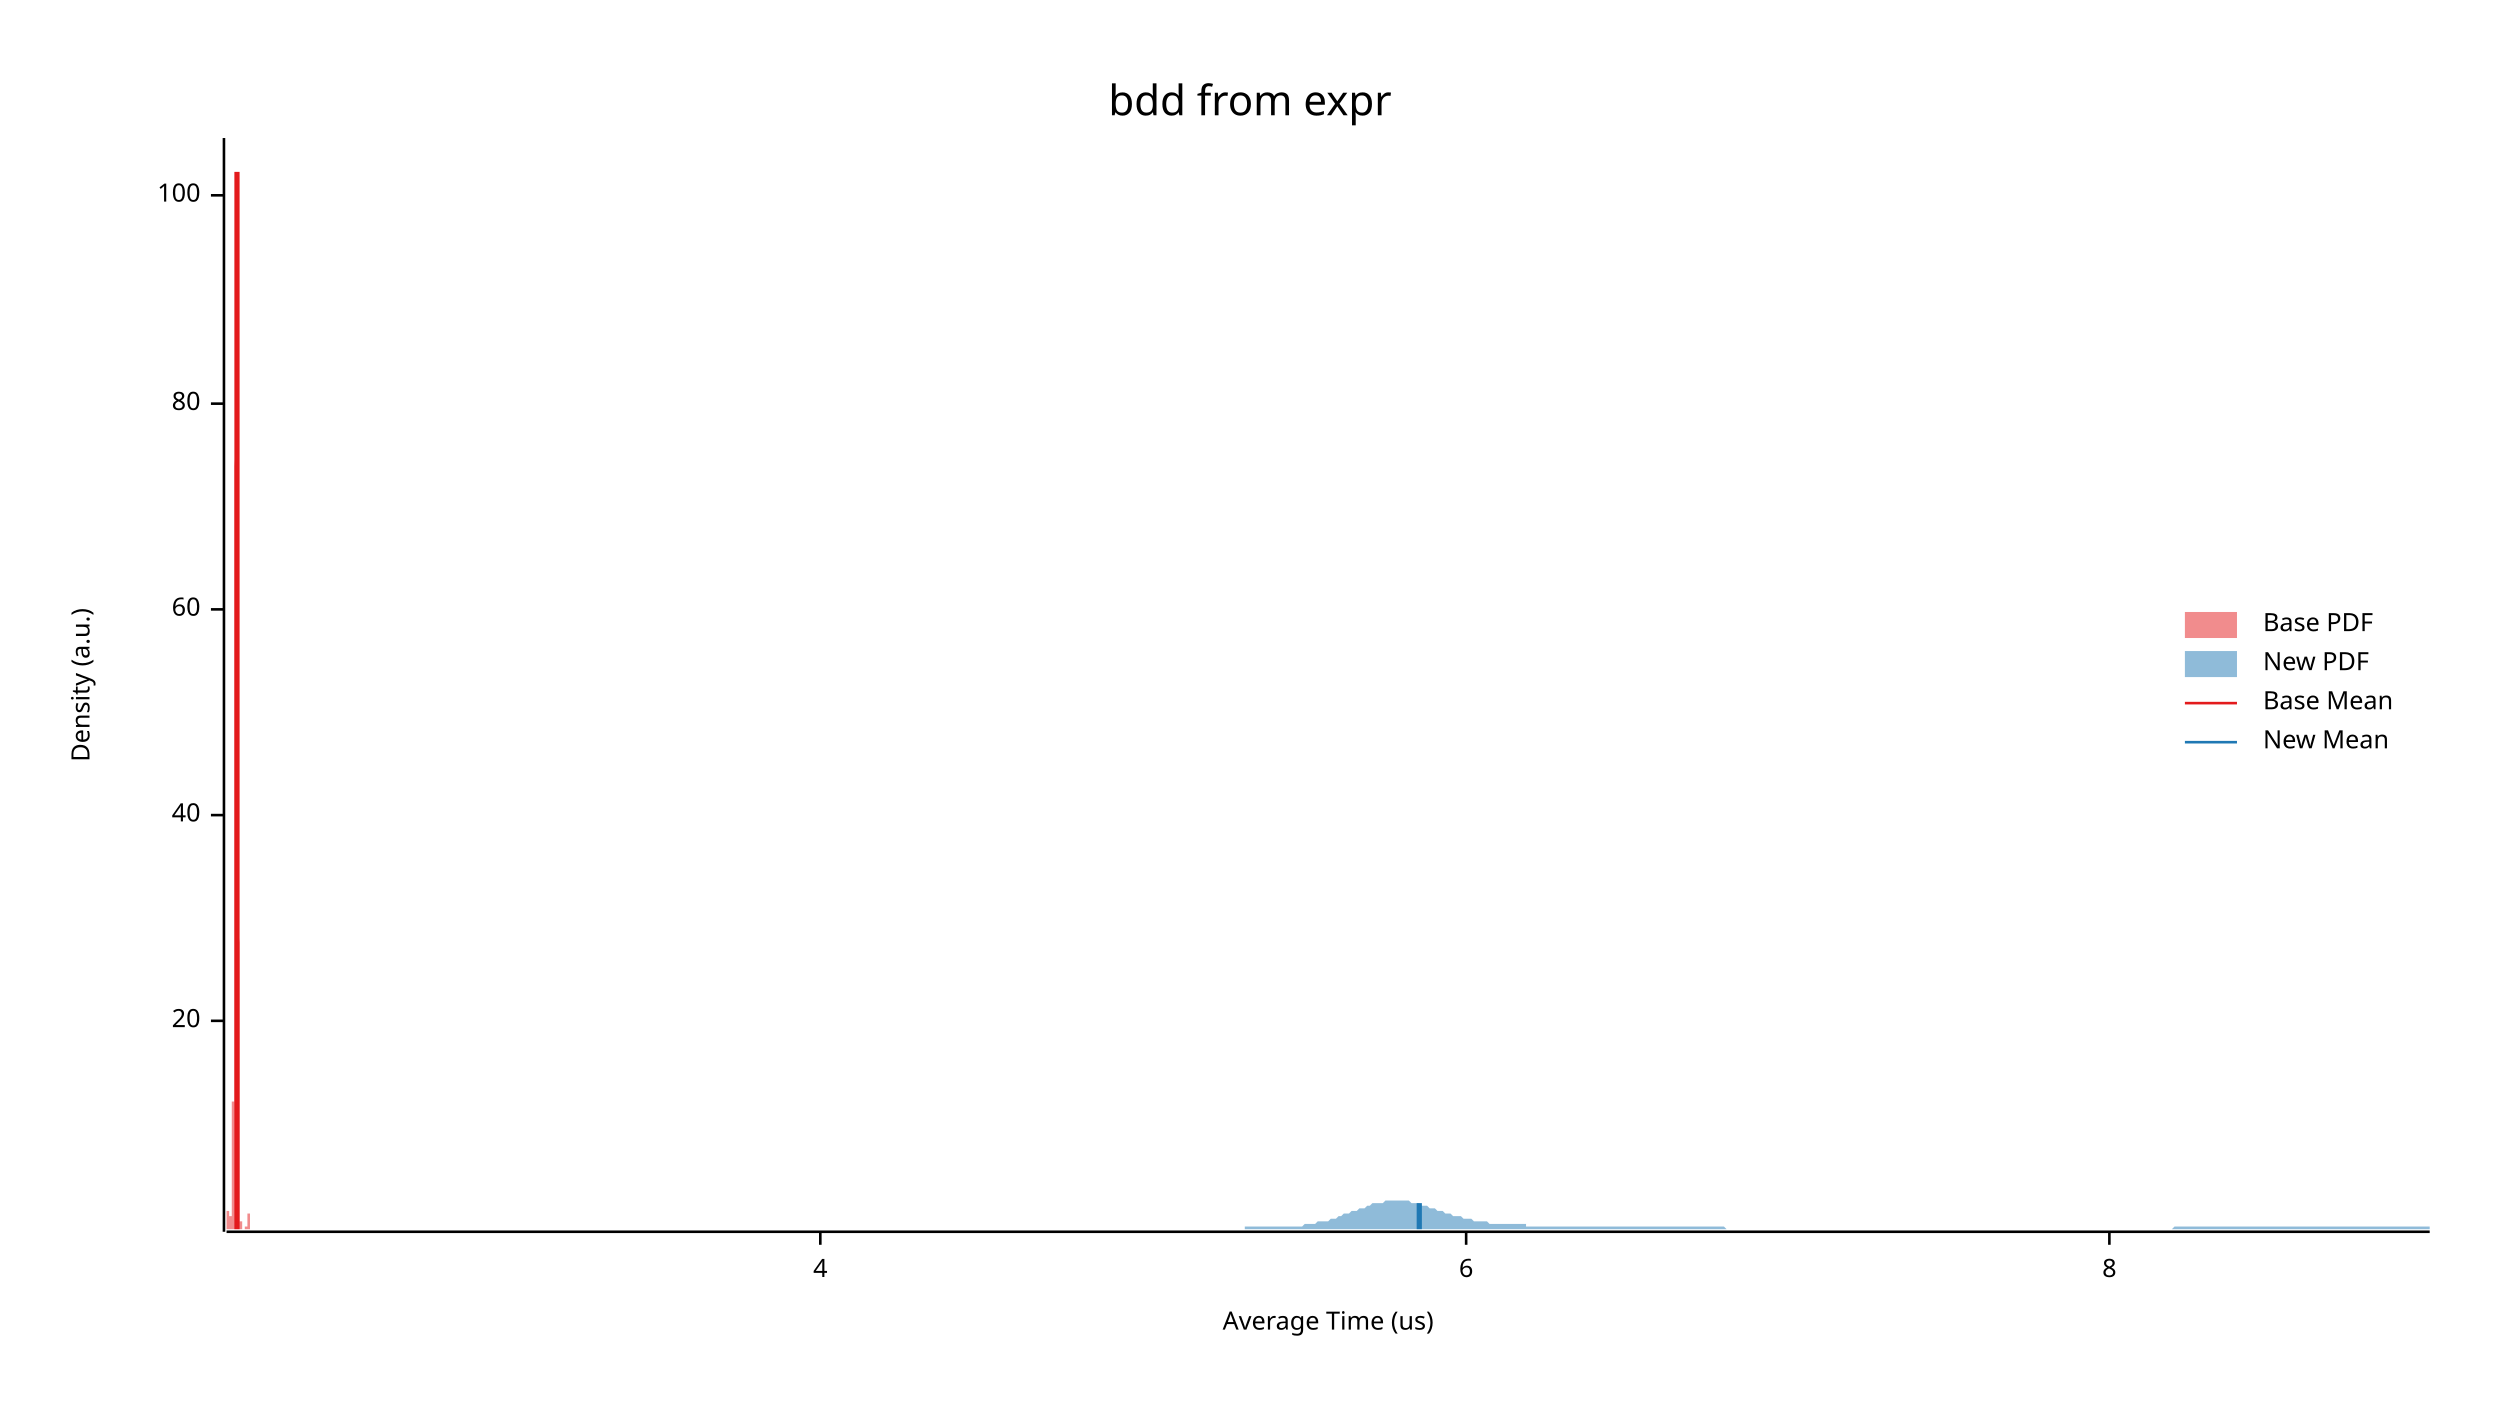
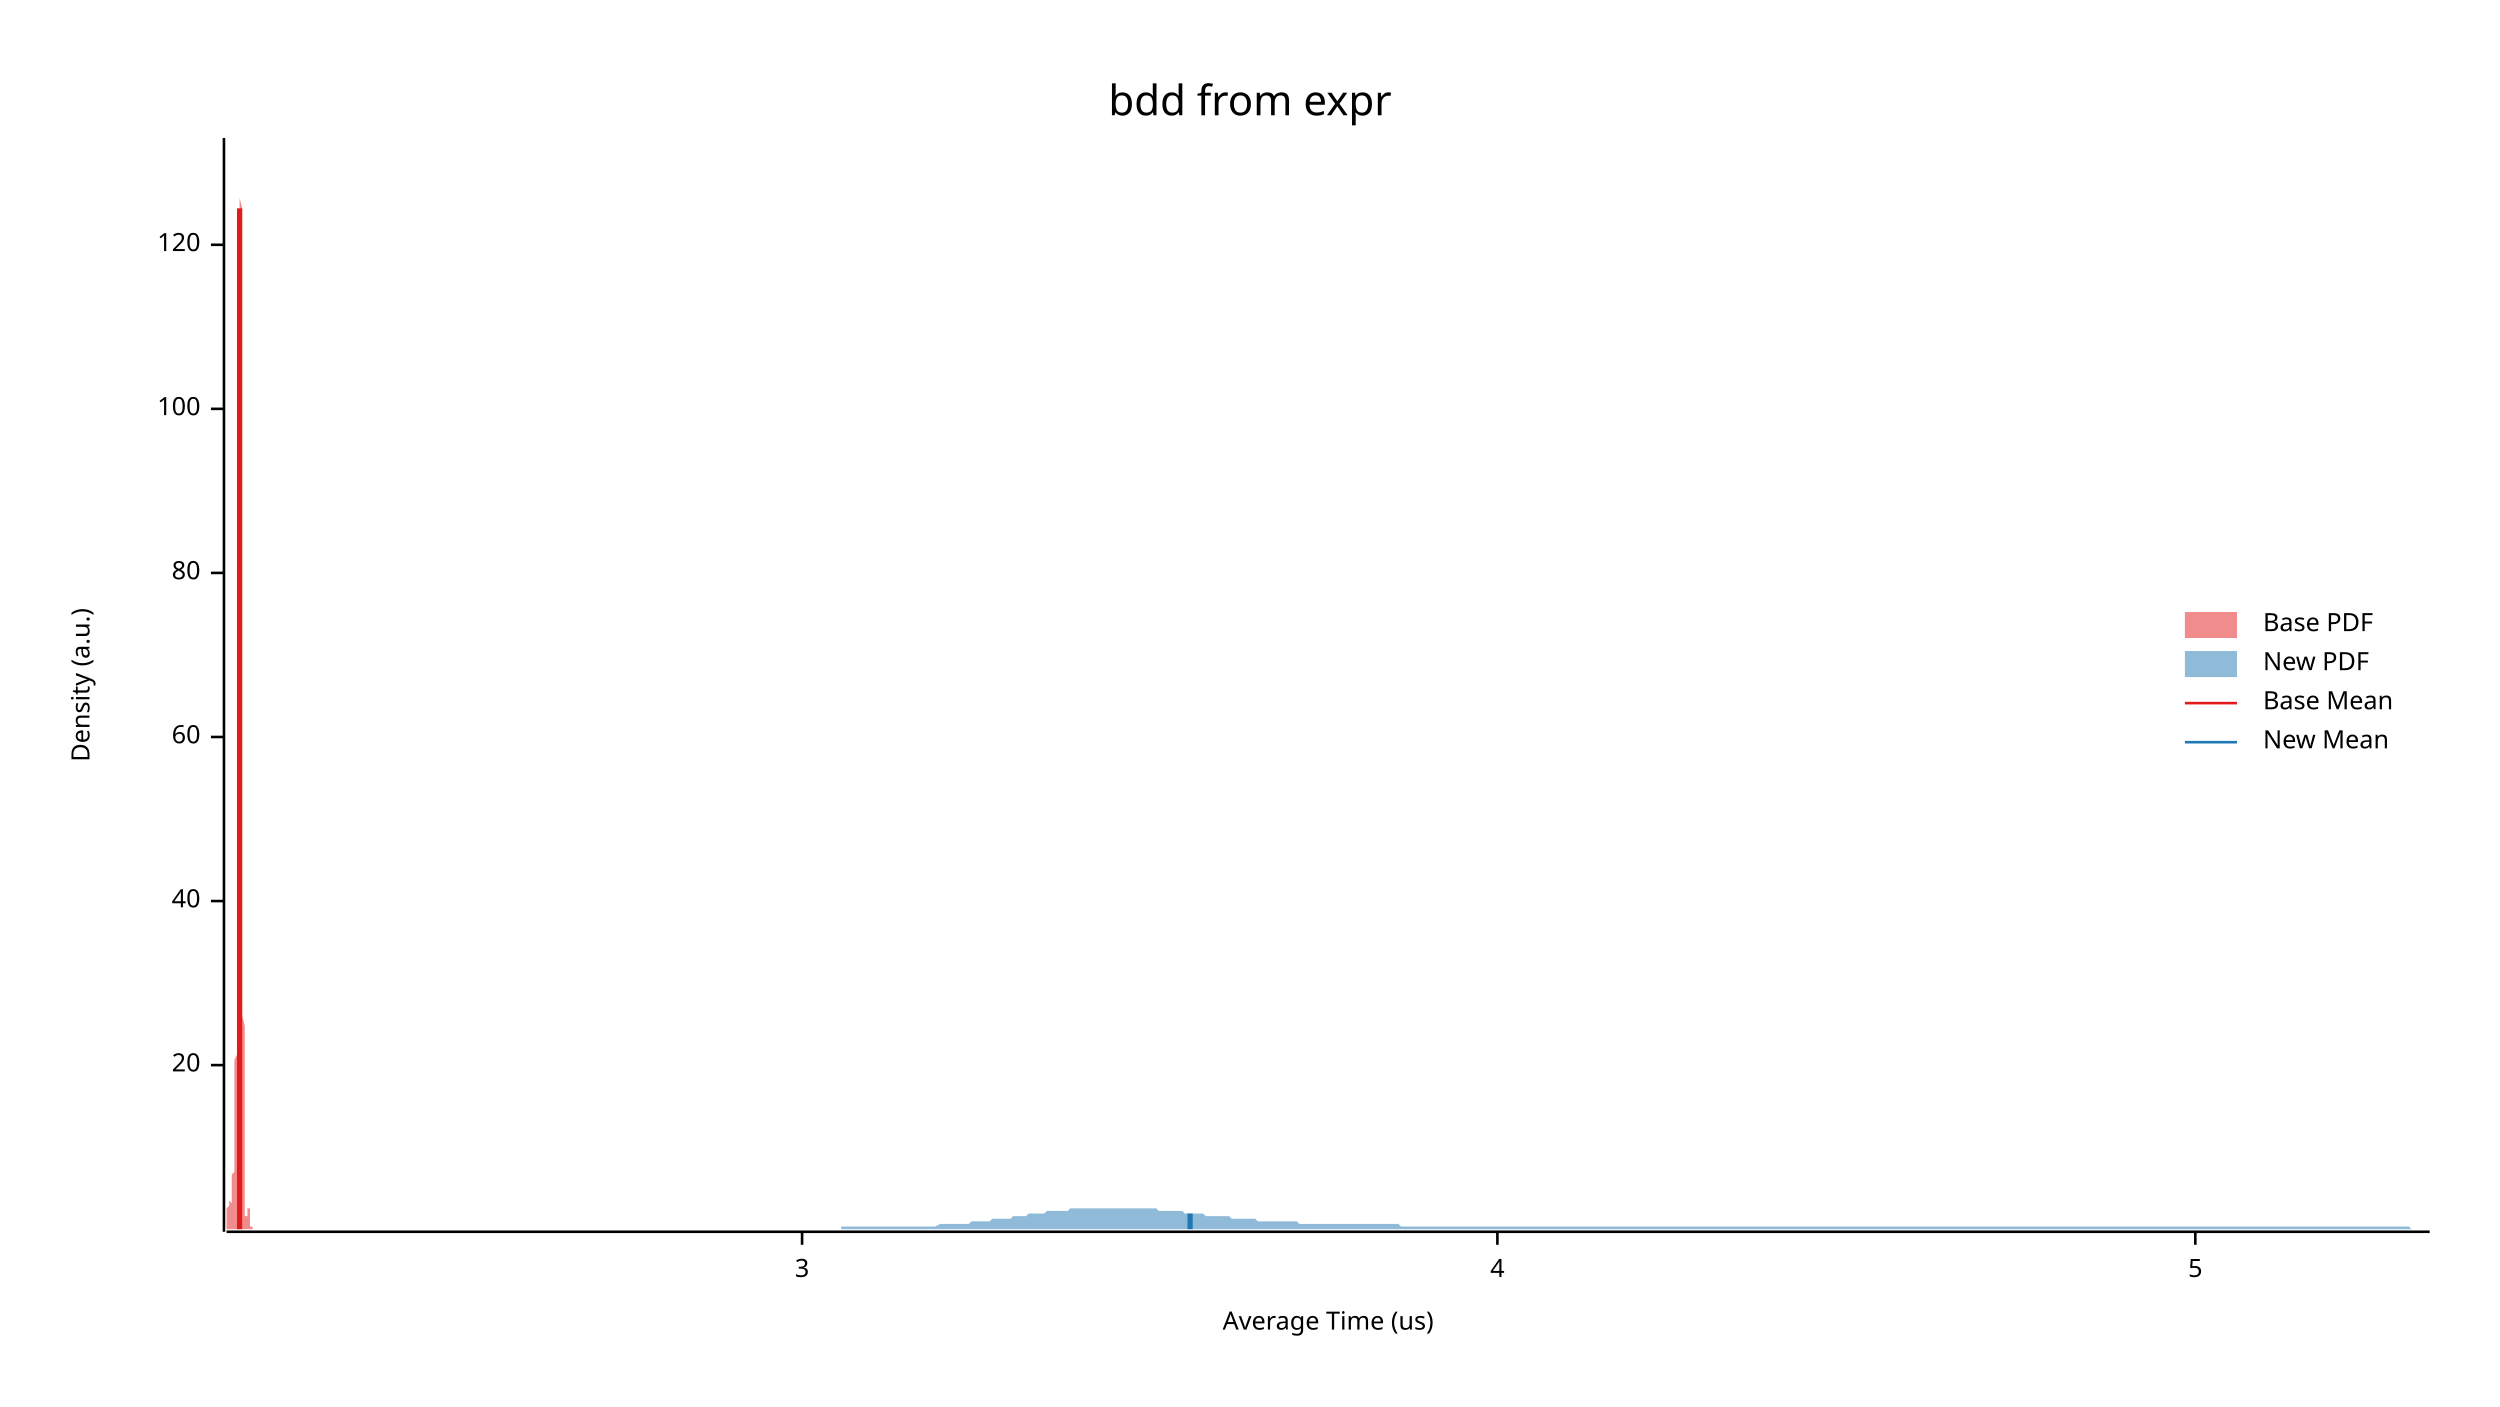
<svg xmlns="http://www.w3.org/2000/svg" width="960" height="540" viewBox="0 0 960 540">
  <text x="480" y="32" dy="0.76em" text-anchor="middle" font-family="sans-serif" font-size="16.129" opacity="1" fill="#000000">
bdd from expr
</text>
  <text x="27" y="263" dy="0.76em" text-anchor="middle" font-family="sans-serif" font-size="9.677" opacity="1" fill="#000000" transform="rotate(270, 27, 263)">
Density (a.u.)
</text>
  <text x="510" y="513" dy="-0.5ex" text-anchor="middle" font-family="sans-serif" font-size="9.677" opacity="1" fill="#000000">
Average Time (us)
</text>
  <polyline fill="none" opacity="1" stroke="#000000" stroke-width="1" points="86,53 86,473 " />
-   <text x="77" y="392" dy="0.5ex" text-anchor="end" font-family="sans-serif" font-size="9.677" opacity="1" fill="#000000">
+   <text x="77" y="409" dy="0.5ex" text-anchor="end" font-family="sans-serif" font-size="9.677" opacity="1" fill="#000000">
20
</text>
-   <polyline fill="none" opacity="1" stroke="#000000" stroke-width="1" points="81,392 86,392 " />
-   <text x="77" y="313" dy="0.5ex" text-anchor="end" font-family="sans-serif" font-size="9.677" opacity="1" fill="#000000">
+   <polyline fill="none" opacity="1" stroke="#000000" stroke-width="1" points="81,409 86,409 " />
+   <text x="77" y="346" dy="0.5ex" text-anchor="end" font-family="sans-serif" font-size="9.677" opacity="1" fill="#000000">
40
</text>
-   <polyline fill="none" opacity="1" stroke="#000000" stroke-width="1" points="81,313 86,313 " />
-   <text x="77" y="234" dy="0.5ex" text-anchor="end" font-family="sans-serif" font-size="9.677" opacity="1" fill="#000000">
+   <polyline fill="none" opacity="1" stroke="#000000" stroke-width="1" points="81,346 86,346 " />
+   <text x="77" y="283" dy="0.5ex" text-anchor="end" font-family="sans-serif" font-size="9.677" opacity="1" fill="#000000">
60
</text>
-   <polyline fill="none" opacity="1" stroke="#000000" stroke-width="1" points="81,234 86,234 " />
-   <text x="77" y="155" dy="0.5ex" text-anchor="end" font-family="sans-serif" font-size="9.677" opacity="1" fill="#000000">
+   <polyline fill="none" opacity="1" stroke="#000000" stroke-width="1" points="81,283 86,283 " />
+   <text x="77" y="220" dy="0.5ex" text-anchor="end" font-family="sans-serif" font-size="9.677" opacity="1" fill="#000000">
80
</text>
-   <polyline fill="none" opacity="1" stroke="#000000" stroke-width="1" points="81,155 86,155 " />
-   <text x="77" y="75" dy="0.5ex" text-anchor="end" font-family="sans-serif" font-size="9.677" opacity="1" fill="#000000">
+   <polyline fill="none" opacity="1" stroke="#000000" stroke-width="1" points="81,220 86,220 " />
+   <text x="77" y="157" dy="0.5ex" text-anchor="end" font-family="sans-serif" font-size="9.677" opacity="1" fill="#000000">
100
</text>
-   <polyline fill="none" opacity="1" stroke="#000000" stroke-width="1" points="81,75 86,75 " />
+   <polyline fill="none" opacity="1" stroke="#000000" stroke-width="1" points="81,157 86,157 " />
+   <text x="77" y="94" dy="0.5ex" text-anchor="end" font-family="sans-serif" font-size="9.677" opacity="1" fill="#000000">
+ 120
+ </text>
+   <polyline fill="none" opacity="1" stroke="#000000" stroke-width="1" points="81,94 86,94 " />
  <polyline fill="none" opacity="1" stroke="#000000" stroke-width="1" points="87,473 933,473 " />
-   <text x="315" y="483" dy="0.76em" text-anchor="middle" font-family="sans-serif" font-size="9.677" opacity="1" fill="#000000">
+   <text x="308" y="483" dy="0.76em" text-anchor="middle" font-family="sans-serif" font-size="9.677" opacity="1" fill="#000000">
+ 3
+ </text>
+   <polyline fill="none" opacity="1" stroke="#000000" stroke-width="1" points="308,473 308,478 " />
+   <text x="575" y="483" dy="0.76em" text-anchor="middle" font-family="sans-serif" font-size="9.677" opacity="1" fill="#000000">
4
</text>
-   <polyline fill="none" opacity="1" stroke="#000000" stroke-width="1" points="315,473 315,478 " />
-   <text x="563" y="483" dy="0.76em" text-anchor="middle" font-family="sans-serif" font-size="9.677" opacity="1" fill="#000000">
- 6
+   <polyline fill="none" opacity="1" stroke="#000000" stroke-width="1" points="575,473 575,478 " />
+   <text x="843" y="483" dy="0.76em" text-anchor="middle" font-family="sans-serif" font-size="9.677" opacity="1" fill="#000000">
+ 5
</text>
-   <polyline fill="none" opacity="1" stroke="#000000" stroke-width="1" points="563,473 563,478 " />
-   <text x="810" y="483" dy="0.76em" text-anchor="middle" font-family="sans-serif" font-size="9.677" opacity="1" fill="#000000">
- 8
- </text>
-   <polyline fill="none" opacity="1" stroke="#000000" stroke-width="1" points="810,473 810,478 " />
-   <polygon opacity="0.5" fill="#E31A1C" points="87,471 87,471 87,471 87,471 87,471 87,471 87,471 87,471 87,471 87,471 87,471 87,471 87,471 87,471 87,471 87,471 87,471 87,471 87,470 87,470 87,470 87,470 87,470 87,470 87,470 87,469 87,469 87,469 87,469 87,469 87,468 87,468 87,468 87,468 87,467 87,467 87,467 87,467 87,467 87,466 87,466 87,466 87,466 87,466 87,466 87,466 87,465 87,465 87,465 87,465 87,465 88,465 88,466 88,466 88,466 88,466 88,466 88,466 88,466 88,467 88,467 88,467 88,467 88,467 88,468 88,468 88,468 88,468 88,468 88,469 88,469 88,469 88,469 88,469 88,470 88,470 88,470 88,470 88,470 88,470 88,470 88,470 88,470 88,470 88,470 88,470 88,470 88,470 88,470 88,470 88,470 88,470 88,469 88,469 88,469 88,469 88,469 88,468 88,468 88,468 88,467 89,467 89,467 89,466 89,466 89,466 89,465 89,465 89,465 89,464 89,464 89,463 89,463 89,462 89,462 89,461 89,460 89,460 89,459 89,458 89,458 89,457 89,456 89,455 89,454 89,453 89,452 89,451 89,450 89,449 89,448 89,447 89,445 89,444 89,443 89,441 89,440 89,439 89,438 89,436 89,435 89,434 89,432 89,431 89,430 89,429 89,428 89,427 89,426 89,425 89,424 89,423 90,423 90,422 90,422 90,421 90,421 90,420 90,420 90,419 90,419 90,418 90,418 90,417 90,417 90,416 90,415 90,414 90,413 90,412 90,411 90,409 90,407 90,405 90,403 90,400 90,397 90,393 90,390 90,386 90,381 90,376 90,371 90,365 90,359 90,352 90,345 90,337 90,329 90,321 90,312 90,302 90,293 90,282 90,272 90,261 90,250 90,238 90,227 90,215 90,203 90,191 90,179 91,168 91,156 91,145 91,134 91,123 91,113 91,103 91,94 91,86 91,78 91,72 91,66 91,61 91,57 91,54 91,53 91,53 91,53 91,53 91,56 91,59 91,63 91,69 91,75 91,83 91,91 91,100 91,109 91,120 91,130 91,142 91,153 91,165 91,177 91,190 91,202 91,215 91,227 91,239 91,252 91,263 91,275 91,286 91,297 91,308 91,318 91,328 91,337 91,346 91,354 92,362 92,370 92,377 92,384 92,390 92,396 92,401 92,406 92,411 92,415 92,419 92,423 92,426 92,430 92,432 92,435 92,438 92,440 92,442 92,444 92,446 92,448 92,449 92,451 92,452 92,453 92,455 92,456 92,457 92,458 92,459 92,459 92,460 92,461 92,462 92,462 92,463 92,464 92,464 92,465 92,465 92,466 92,466 92,467 92,467 92,467 92,468 92,468 92,468 92,469 92,469 93,469 93,469 93,470 93,470 93,470 93,470 93,470 93,471 93,471 93,471 93,471 93,471 93,471 93,471 93,471 93,471 93,471 93,471 93,471 93,471 93,471 93,471 93,471 93,471 93,471 93,471 93,471 93,471 93,471 93,471 93,471 93,471 93,471 93,471 93,471 93,471 93,471 93,471 93,471 93,471 93,471 93,471 93,471 93,471 93,472 93,472 93,472 93,472 93,472 93,472 94,472 94,472 94,472 94,472 94,472 94,472 94,472 94,472 94,472 94,472 94,472 94,472 94,472 94,472 94,472 94,472 94,472 94,472 94,472 94,472 94,472 94,472 94,472 94,472 94,472 94,472 94,472 94,472 94,472 94,471 94,471 94,471 94,471 94,471 94,471 94,471 94,471 94,471 94,471 94,471 94,471 94,471 94,471 94,471 94,471 94,471 94,471 94,471 94,471 94,471 94,471 95,471 95,471 95,471 95,471 95,471 95,471 95,471 95,471 95,471 95,471 95,471 95,471 95,471 95,471 95,471 95,470 95,470 95,470 95,470 95,470 95,470 95,470 95,469 95,469 95,469 95,469 95,468 95,468 95,468 95,468 95,468 95,467 95,467 95,467 95,467 95,467 95,466 95,466 95,466 95,466 95,466 95,466 95,466 95,465 95,465 95,465 95,465 95,465 95,465 95,466 96,466 96,466 96,466 96,466 96,466 96,466 96,467 96,467 96,467 96,467 96,467 96,468 96,468 96,468 96,468 96,469 96,469 96,469 96,469 96,469 96,470 96,470 96,470 96,470 96,470 96,470 96,470 96,471 96,471 96,471 96,471 96,471 96,471 96,471 96,471 96,471 96,471 96,471 96,471 96,471 96,471 96,471 96,471 96,471 96,471 96,472 87,472 " />
-   <polygon opacity="0.5" fill="#1F78B4" points="478,471 479,471 480,471 481,471 482,471 483,471 484,471 484,471 485,471 486,471 487,471 488,471 489,471 490,471 491,471 492,471 493,471 494,471 494,471 495,471 496,471 497,471 498,471 499,471 500,471 501,470 502,470 503,470 504,470 504,470 505,470 506,469 507,469 508,469 509,469 510,469 511,468 512,468 513,468 514,467 515,467 515,467 516,466 517,466 518,466 519,465 520,465 521,465 522,464 523,464 524,464 525,463 525,463 526,463 527,462 528,462 529,462 530,462 531,462 532,461 533,461 534,461 535,461 535,461 536,461 537,461 538,461 539,461 540,461 541,461 542,462 543,462 544,462 545,462 545,462 546,463 547,463 548,463 549,464 550,464 551,464 552,465 553,465 554,465 555,466 555,466 556,466 557,466 558,467 559,467 560,467 561,467 562,468 563,468 564,468 565,468 566,469 566,469 567,469 568,469 569,469 570,469 571,469 572,470 573,470 574,470 575,470 576,470 576,470 577,470 578,470 579,470 580,470 581,470 582,470 583,470 584,470 585,470 586,470 586,471 587,471 588,471 589,471 590,471 591,471 592,471 593,471 594,471 595,471 596,471 596,471 597,471 598,471 599,471 600,471 601,471 602,471 603,471 604,471 605,471 606,471 606,471 607,471 608,471 609,471 610,471 611,471 612,471 613,471 614,471 615,471 616,471 617,471 617,471 618,471 619,471 620,471 621,471 622,471 623,471 624,471 625,471 626,471 627,471 627,471 628,471 629,471 630,471 631,471 632,471 633,471 634,471 635,471 636,471 637,471 637,471 638,471 639,471 640,471 641,471 642,471 643,471 644,471 645,471 646,471 647,471 647,471 648,471 649,471 650,471 651,471 652,471 653,471 654,471 655,471 656,471 657,471 657,471 658,471 659,471 660,471 661,471 662,471 663,472 664,472 665,472 666,472 667,472 667,472 668,472 669,472 670,472 671,472 672,472 673,472 674,472 675,472 676,472 677,472 678,472 678,472 679,472 680,472 681,472 682,472 683,472 684,472 685,472 686,472 687,472 688,472 688,472 689,472 690,472 691,472 692,472 693,472 694,472 695,472 696,472 697,472 698,472 698,472 699,472 700,472 701,472 702,472 703,472 704,472 705,472 706,472 707,472 708,472 708,472 709,472 710,472 711,472 712,472 713,472 714,472 715,472 716,472 717,472 718,472 718,472 719,472 720,472 721,472 722,472 723,472 724,472 725,472 726,472 727,472 728,472 729,472 729,472 730,472 731,472 732,472 733,472 734,472 735,472 736,472 737,472 738,472 739,472 739,472 740,472 741,472 742,472 743,472 744,472 745,472 746,472 747,472 748,472 749,472 749,472 750,472 751,472 752,472 753,472 754,472 755,472 756,472 757,472 758,472 759,472 759,472 760,472 761,472 762,472 763,472 764,472 765,472 766,472 767,472 768,472 769,472 769,472 770,472 771,472 772,472 773,472 774,472 775,472 776,472 777,472 778,472 779,472 780,472 780,472 781,472 782,472 783,472 784,472 785,472 786,472 787,472 788,472 789,472 790,472 790,472 791,472 792,472 793,472 794,472 795,472 796,472 797,472 798,472 799,472 800,472 800,472 801,472 802,472 803,472 804,472 805,472 806,472 807,472 808,472 809,472 810,472 810,472 811,472 812,472 813,472 814,472 815,472 816,472 817,472 818,472 819,472 820,472 820,472 821,472 822,472 823,472 824,472 825,472 826,472 827,472 828,472 829,472 830,472 831,472 831,472 832,472 833,472 834,472 835,471 836,471 837,471 838,471 839,471 840,471 841,471 841,471 842,471 843,471 844,471 845,471 846,471 847,471 848,471 849,471 850,471 851,471 851,471 852,471 853,471 854,471 855,471 856,471 857,471 858,471 859,471 860,471 861,471 861,471 862,471 863,471 864,471 865,471 866,471 867,471 868,471 869,471 870,471 871,471 871,471 872,471 873,471 874,471 875,471 876,471 877,471 878,471 879,471 880,471 881,471 882,471 882,471 883,471 884,471 885,471 886,471 887,471 888,471 889,471 890,471 891,471 892,471 892,471 893,471 894,471 895,471 896,471 897,471 898,471 899,471 900,471 901,471 902,471 902,471 903,471 904,471 905,471 906,471 907,471 908,471 909,471 910,471 911,471 912,471 912,471 913,471 914,471 915,471 916,471 917,471 918,471 919,471 920,471 921,471 922,471 922,471 923,471 924,471 925,471 926,471 927,471 928,471 929,471 930,471 931,471 932,471 933,471 933,472 478,472 " />
-   <polyline fill="none" opacity="1" stroke="#E31A1C" stroke-width="2" points="91,472 91,66 " />
-   <polyline fill="none" opacity="1" stroke="#1F78B4" stroke-width="2" points="545,472 545,462 " />
+   <polyline fill="none" opacity="1" stroke="#000000" stroke-width="1" points="843,473 843,478 " />
+   <polygon opacity="0.5" fill="#E31A1C" points="87,471 87,471 87,471 87,471 87,471 87,471 87,471 87,471 87,471 87,471 87,471 87,471 87,471 87,471 87,471 87,471 87,471 87,471 87,471 87,471 87,470 87,470 87,470 87,470 87,470 87,470 87,470 87,470 87,469 87,469 87,469 87,469 87,469 87,468 87,468 87,468 87,468 87,467 87,467 87,467 87,466 87,466 87,466 87,465 87,465 87,465 87,464 87,464 87,464 88,463 88,463 88,463 88,462 88,462 88,462 88,461 88,461 88,461 88,461 88,460 88,460 88,460 88,459 88,459 88,459 88,459 88,459 88,458 88,458 88,458 88,458 88,458 88,458 88,458 88,458 88,458 88,458 88,458 88,458 88,458 88,458 88,458 88,459 88,459 88,459 88,459 88,459 88,459 88,460 88,460 88,460 88,460 88,460 88,461 88,461 88,461 88,461 89,462 89,462 89,462 89,462 89,462 89,462 89,462 89,463 89,463 89,463 89,463 89,463 89,463 89,463 89,463 89,462 89,462 89,462 89,462 89,462 89,461 89,461 89,461 89,461 89,460 89,460 89,460 89,459 89,459 89,458 89,458 89,457 89,457 89,457 89,456 89,456 89,455 89,455 89,454 89,454 89,454 89,453 89,453 89,452 89,452 89,452 89,451 89,451 90,450 90,450 90,450 90,449 90,449 90,449 90,448 90,448 90,448 90,447 90,447 90,447 90,446 90,446 90,445 90,445 90,444 90,444 90,443 90,443 90,442 90,442 90,441 90,440 90,439 90,439 90,438 90,437 90,436 90,435 90,434 90,433 90,432 90,430 90,429 90,428 90,426 90,425 90,423 90,422 90,420 90,418 90,417 90,415 90,413 90,411 90,409 90,407 91,405 91,403 91,401 91,398 91,396 91,394 91,391 91,389 91,386 91,384 91,381 91,378 91,375 91,372 91,369 91,366 91,363 91,360 91,356 91,353 91,350 91,346 91,342 91,339 91,335 91,331 91,327 91,323 91,319 91,314 91,310 91,306 91,301 91,296 91,292 91,287 91,282 91,277 91,272 91,267 91,262 91,256 91,251 91,245 91,240 91,234 91,228 91,223 91,217 92,211 92,205 92,199 92,193 92,187 92,181 92,175 92,169 92,163 92,157 92,151 92,145 92,139 92,134 92,128 92,122 92,117 92,111 92,106 92,101 92,96 92,91 92,86 92,82 92,78 92,74 92,70 92,67 92,64 92,61 92,59 92,57 92,55 92,53 92,53 92,53 92,53 92,53 92,53 92,53 92,55 92,56 92,59 92,61 92,64 92,68 92,71 92,76 93,80 93,85 93,90 93,96 93,102 93,108 93,115 93,122 93,129 93,136 93,143 93,151 93,159 93,166 93,174 93,183 93,191 93,199 93,207 93,215 93,223 93,231 93,240 93,248 93,255 93,263 93,271 93,278 93,286 93,293 93,300 93,307 93,314 93,320 93,326 93,332 93,338 93,344 93,350 93,355 93,360 93,365 93,370 93,374 93,378 93,383 93,387 93,390 94,394 94,398 94,401 94,404 94,407 94,410 94,413 94,416 94,418 94,421 94,423 94,425 94,428 94,430 94,432 94,434 94,436 94,437 94,439 94,441 94,442 94,444 94,445 94,447 94,448 94,449 94,451 94,452 94,453 94,454 94,455 94,456 94,457 94,458 94,459 94,460 94,461 94,462 94,462 94,463 94,464 94,464 94,465 94,465 94,466 94,466 94,467 94,467 95,467 95,468 95,468 95,468 95,468 95,468 95,469 95,469 95,469 95,469 95,469 95,469 95,469 95,469 95,469 95,469 95,469 95,469 95,469 95,469 95,468 95,468 95,468 95,468 95,468 95,468 95,467 95,467 95,467 95,467 95,467 95,466 95,466 95,466 95,466 95,466 95,465 95,465 95,465 95,465 95,465 95,464 95,464 95,464 95,464 95,464 95,464 95,464 95,464 96,464 96,464 96,464 96,464 96,464 96,464 96,464 96,464 96,464 96,464 96,464 96,465 96,465 96,465 96,465 96,465 96,465 96,466 96,466 96,466 96,466 96,467 96,467 96,467 96,467 96,467 96,468 96,468 96,468 96,468 96,468 96,469 96,469 96,469 96,469 96,469 96,470 96,470 96,470 96,470 96,470 96,470 96,470 96,470 96,471 96,471 96,471 96,471 97,471 97,471 97,471 97,471 97,471 97,471 97,471 97,471 97,471 97,471 97,471 97,471 97,471 97,471 97,471 97,471 97,471 97,472 87,472 " />
+   <polygon opacity="0.5" fill="#1F78B4" points="323,471 324,471 325,471 326,471 328,471 329,471 330,471 331,471 333,471 334,471 335,471 336,471 337,471 339,471 340,471 341,471 342,471 344,471 345,471 346,471 347,471 348,471 350,471 351,471 352,471 353,471 355,471 356,471 357,471 358,471 359,471 361,470 362,470 363,470 364,470 366,470 367,470 368,470 369,470 370,470 372,470 373,469 374,469 375,469 377,469 378,469 379,469 380,469 381,468 383,468 384,468 385,468 386,468 388,468 389,467 390,467 391,467 392,467 394,467 395,466 396,466 397,466 399,466 400,466 401,466 402,465 403,465 405,465 406,465 407,465 408,465 410,465 411,464 412,464 413,464 414,464 416,464 417,464 418,464 419,464 421,464 422,464 423,464 424,464 425,464 427,464 428,464 429,464 430,464 432,464 433,464 434,464 435,464 436,464 438,464 439,464 440,464 441,464 443,464 444,464 445,465 446,465 447,465 449,465 450,465 451,465 452,465 454,465 455,466 456,466 457,466 458,466 460,466 461,466 462,466 463,467 465,467 466,467 467,467 468,467 469,467 471,467 472,467 473,468 474,468 476,468 477,468 478,468 479,468 480,468 482,468 483,469 484,469 485,469 487,469 488,469 489,469 490,469 491,469 493,469 494,469 495,469 496,469 498,469 499,470 500,470 501,470 502,470 504,470 505,470 506,470 507,470 509,470 510,470 511,470 512,470 513,470 515,470 516,470 517,470 518,470 520,470 521,470 522,470 523,470 524,470 526,470 527,470 528,470 529,470 531,470 532,470 533,470 534,470 535,470 537,470 538,471 539,471 540,471 542,471 543,471 544,471 545,471 546,471 548,471 549,471 550,471 551,471 553,471 554,471 555,471 556,471 557,471 559,471 560,471 561,471 562,471 564,471 565,471 566,471 567,471 568,471 570,471 571,471 572,471 573,471 575,471 576,471 577,471 578,471 579,471 581,471 582,471 583,471 584,471 586,471 587,471 588,471 589,471 590,471 592,471 593,471 594,471 595,471 597,471 598,471 599,471 600,471 601,471 603,471 604,471 605,471 606,471 608,471 609,471 610,471 611,471 612,471 614,471 615,471 616,471 617,471 619,471 620,471 621,471 622,471 623,471 625,471 626,471 627,471 628,471 630,471 631,471 632,471 633,471 634,471 636,471 637,471 638,471 639,471 640,471 642,471 643,471 644,471 645,471 647,471 648,471 649,471 650,471 651,471 653,471 654,471 655,471 656,471 658,471 659,471 660,471 661,471 662,471 664,471 665,471 666,471 667,471 669,471 670,471 671,471 672,471 673,471 675,471 676,471 677,471 678,471 680,471 681,471 682,471 683,471 684,471 686,471 687,471 688,471 689,471 691,471 692,471 693,471 694,471 695,471 697,471 698,471 699,471 700,471 702,471 703,471 704,471 705,471 706,471 708,471 709,471 710,471 711,471 713,471 714,471 715,471 716,471 717,471 719,471 720,471 721,471 722,471 724,471 725,471 726,471 727,471 728,471 730,471 731,471 732,471 733,471 735,471 736,471 737,471 738,471 739,471 741,471 742,471 743,471 744,471 746,471 747,471 748,471 749,471 750,471 752,471 753,471 754,471 755,471 757,471 758,471 759,471 760,471 761,471 763,471 764,471 765,471 766,471 768,471 769,471 770,471 771,471 772,471 774,471 775,471 776,471 777,471 779,471 780,471 781,471 782,471 783,471 785,471 786,471 787,471 788,471 790,471 791,471 792,471 793,471 794,471 796,471 797,471 798,471 799,471 801,471 802,471 803,471 804,471 805,471 807,471 808,471 809,471 810,471 812,471 813,471 814,471 815,471 816,471 818,471 819,471 820,471 821,471 823,471 824,471 825,471 826,471 827,471 829,471 830,471 831,471 832,471 834,471 835,471 836,471 837,471 838,471 840,471 841,471 842,471 843,471 845,471 846,471 847,471 848,471 849,471 851,471 852,471 853,471 854,471 856,471 857,471 858,471 859,471 860,471 862,471 863,471 864,471 865,471 867,471 868,471 869,471 870,471 871,471 873,471 874,471 875,471 876,471 878,471 879,471 880,471 881,471 882,471 884,471 885,471 886,471 887,471 889,471 890,471 891,471 892,471 893,471 895,471 896,471 897,471 898,471 900,471 901,471 902,471 903,471 904,471 906,471 907,471 908,471 909,471 911,471 912,471 913,471 914,471 915,471 917,471 918,471 919,471 920,471 922,471 923,471 924,471 925,471 926,472 928,472 929,472 930,472 931,472 933,472 933,472 323,472 " />
+   <polyline fill="none" opacity="1" stroke="#E31A1C" stroke-width="2" points="92,472 92,80 " />
+   <polyline fill="none" opacity="1" stroke="#1F78B4" stroke-width="2" points="457,472 457,466 " />
  <text x="869" y="235" dy="0.76em" text-anchor="start" font-family="sans-serif" font-size="9.677" opacity="1" fill="#000000">
Base PDF
</text>
  <text x="869" y="250" dy="0.76em" text-anchor="start" font-family="sans-serif" font-size="9.677" opacity="1" fill="#000000">
New PDF
</text>
  <text x="869" y="265" dy="0.76em" text-anchor="start" font-family="sans-serif" font-size="9.677" opacity="1" fill="#000000">
Base Mean
</text>
  <text x="869" y="280" dy="0.76em" text-anchor="start" font-family="sans-serif" font-size="9.677" opacity="1" fill="#000000">
New Mean
</text>
  <rect x="839" y="235" width="20" height="10" opacity="0.5" fill="#E31A1C" stroke="none" />
  <rect x="839" y="250" width="20" height="10" opacity="0.5" fill="#1F78B4" stroke="none" />
  <polyline fill="none" opacity="1" stroke="#E31A1C" stroke-width="1" points="839,270 859,270 " />
  <polyline fill="none" opacity="1" stroke="#1F78B4" stroke-width="1" points="839,285 859,285 " />
</svg>
